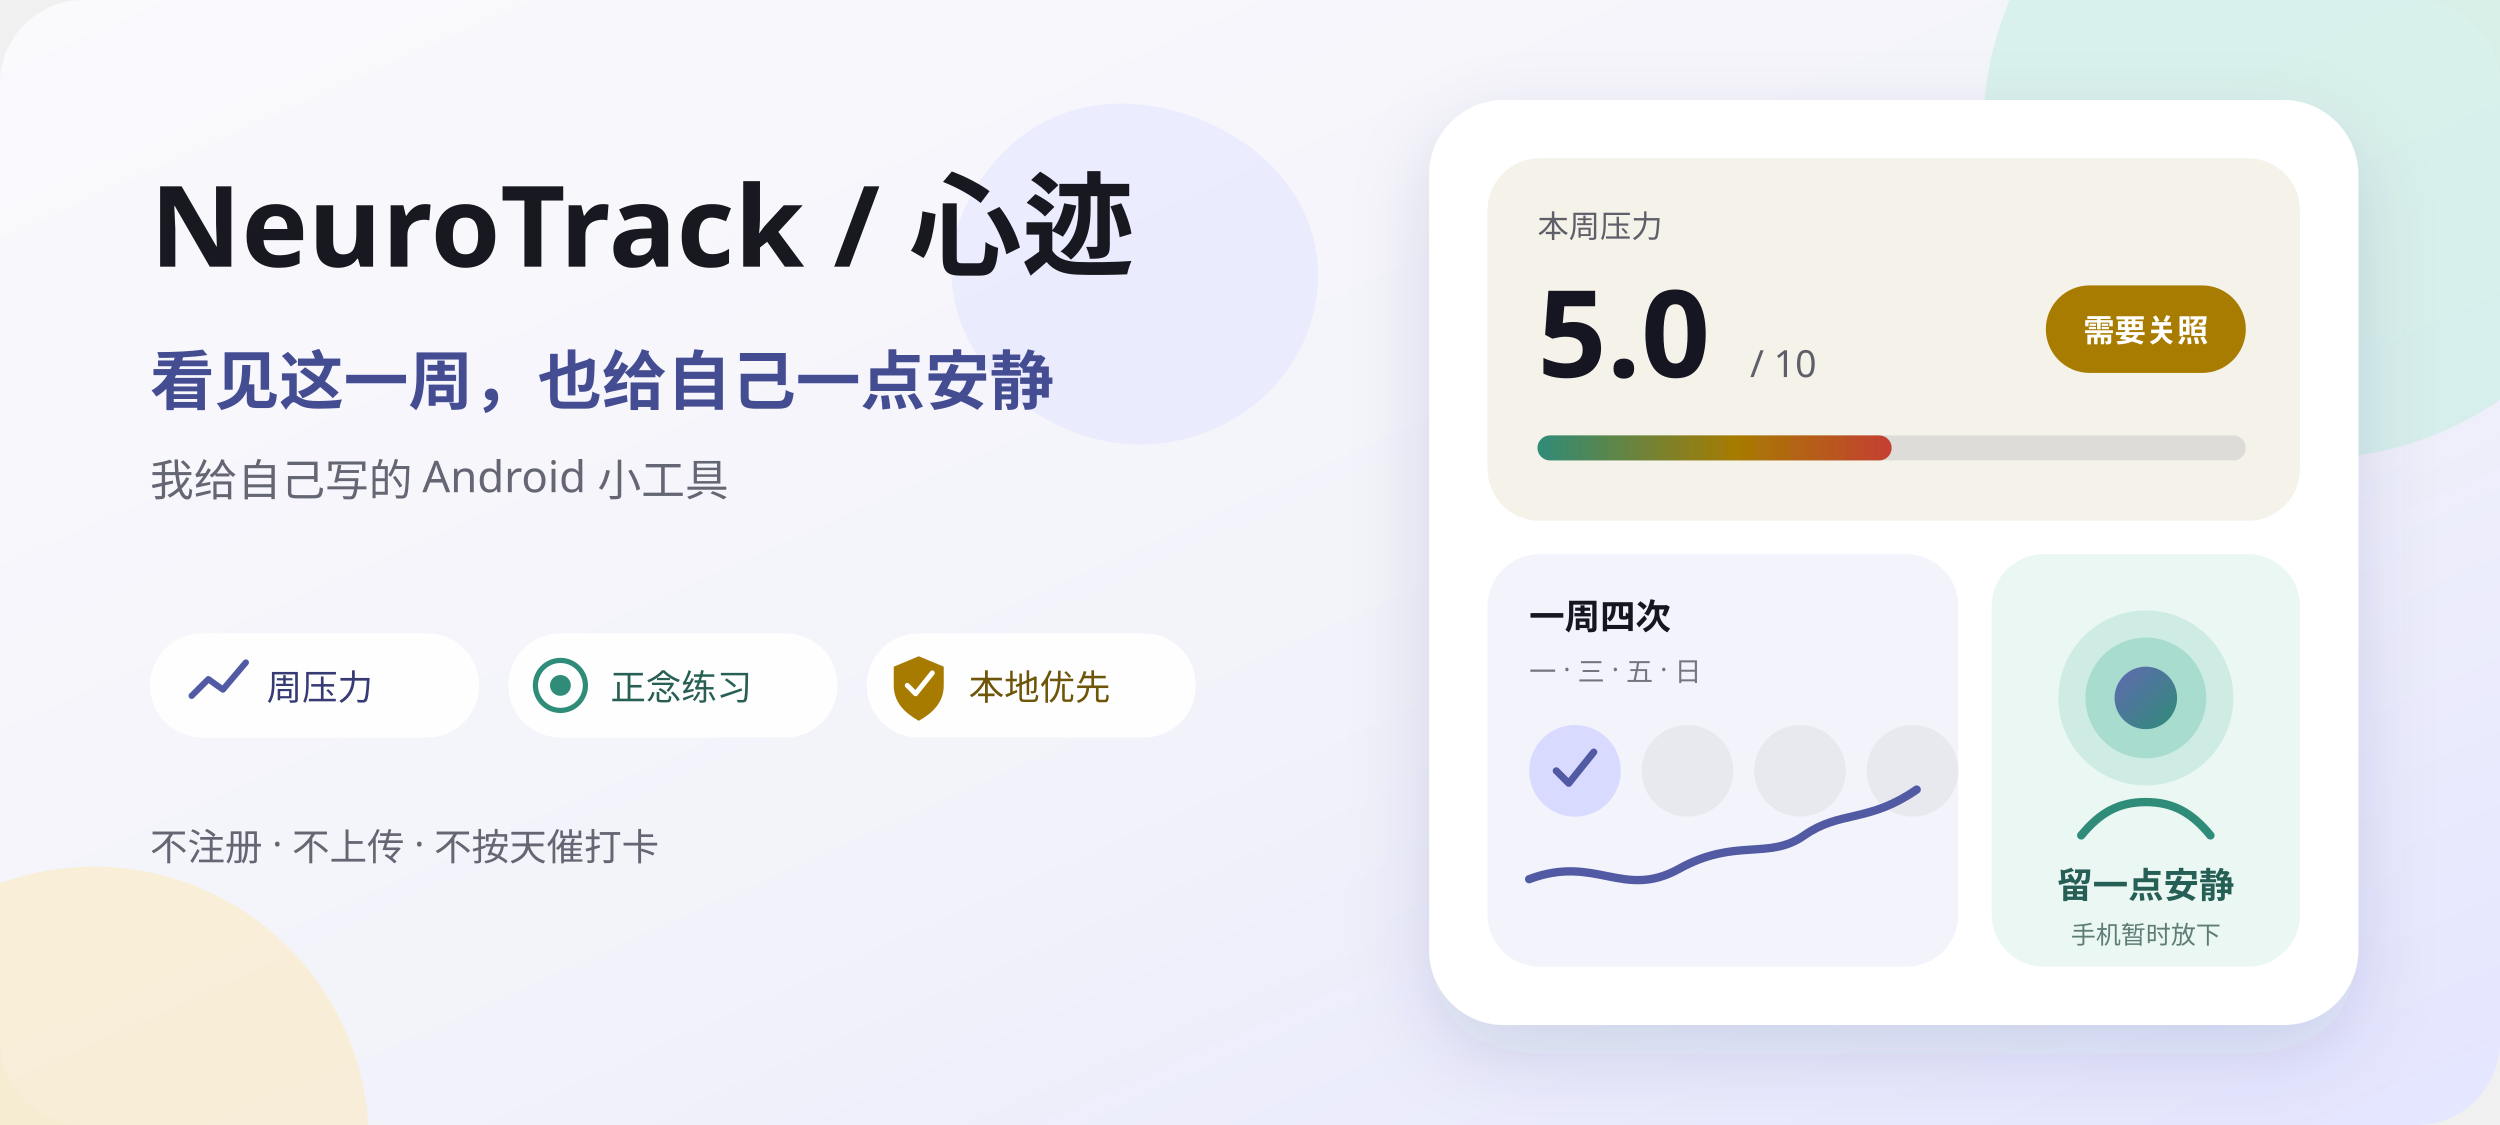
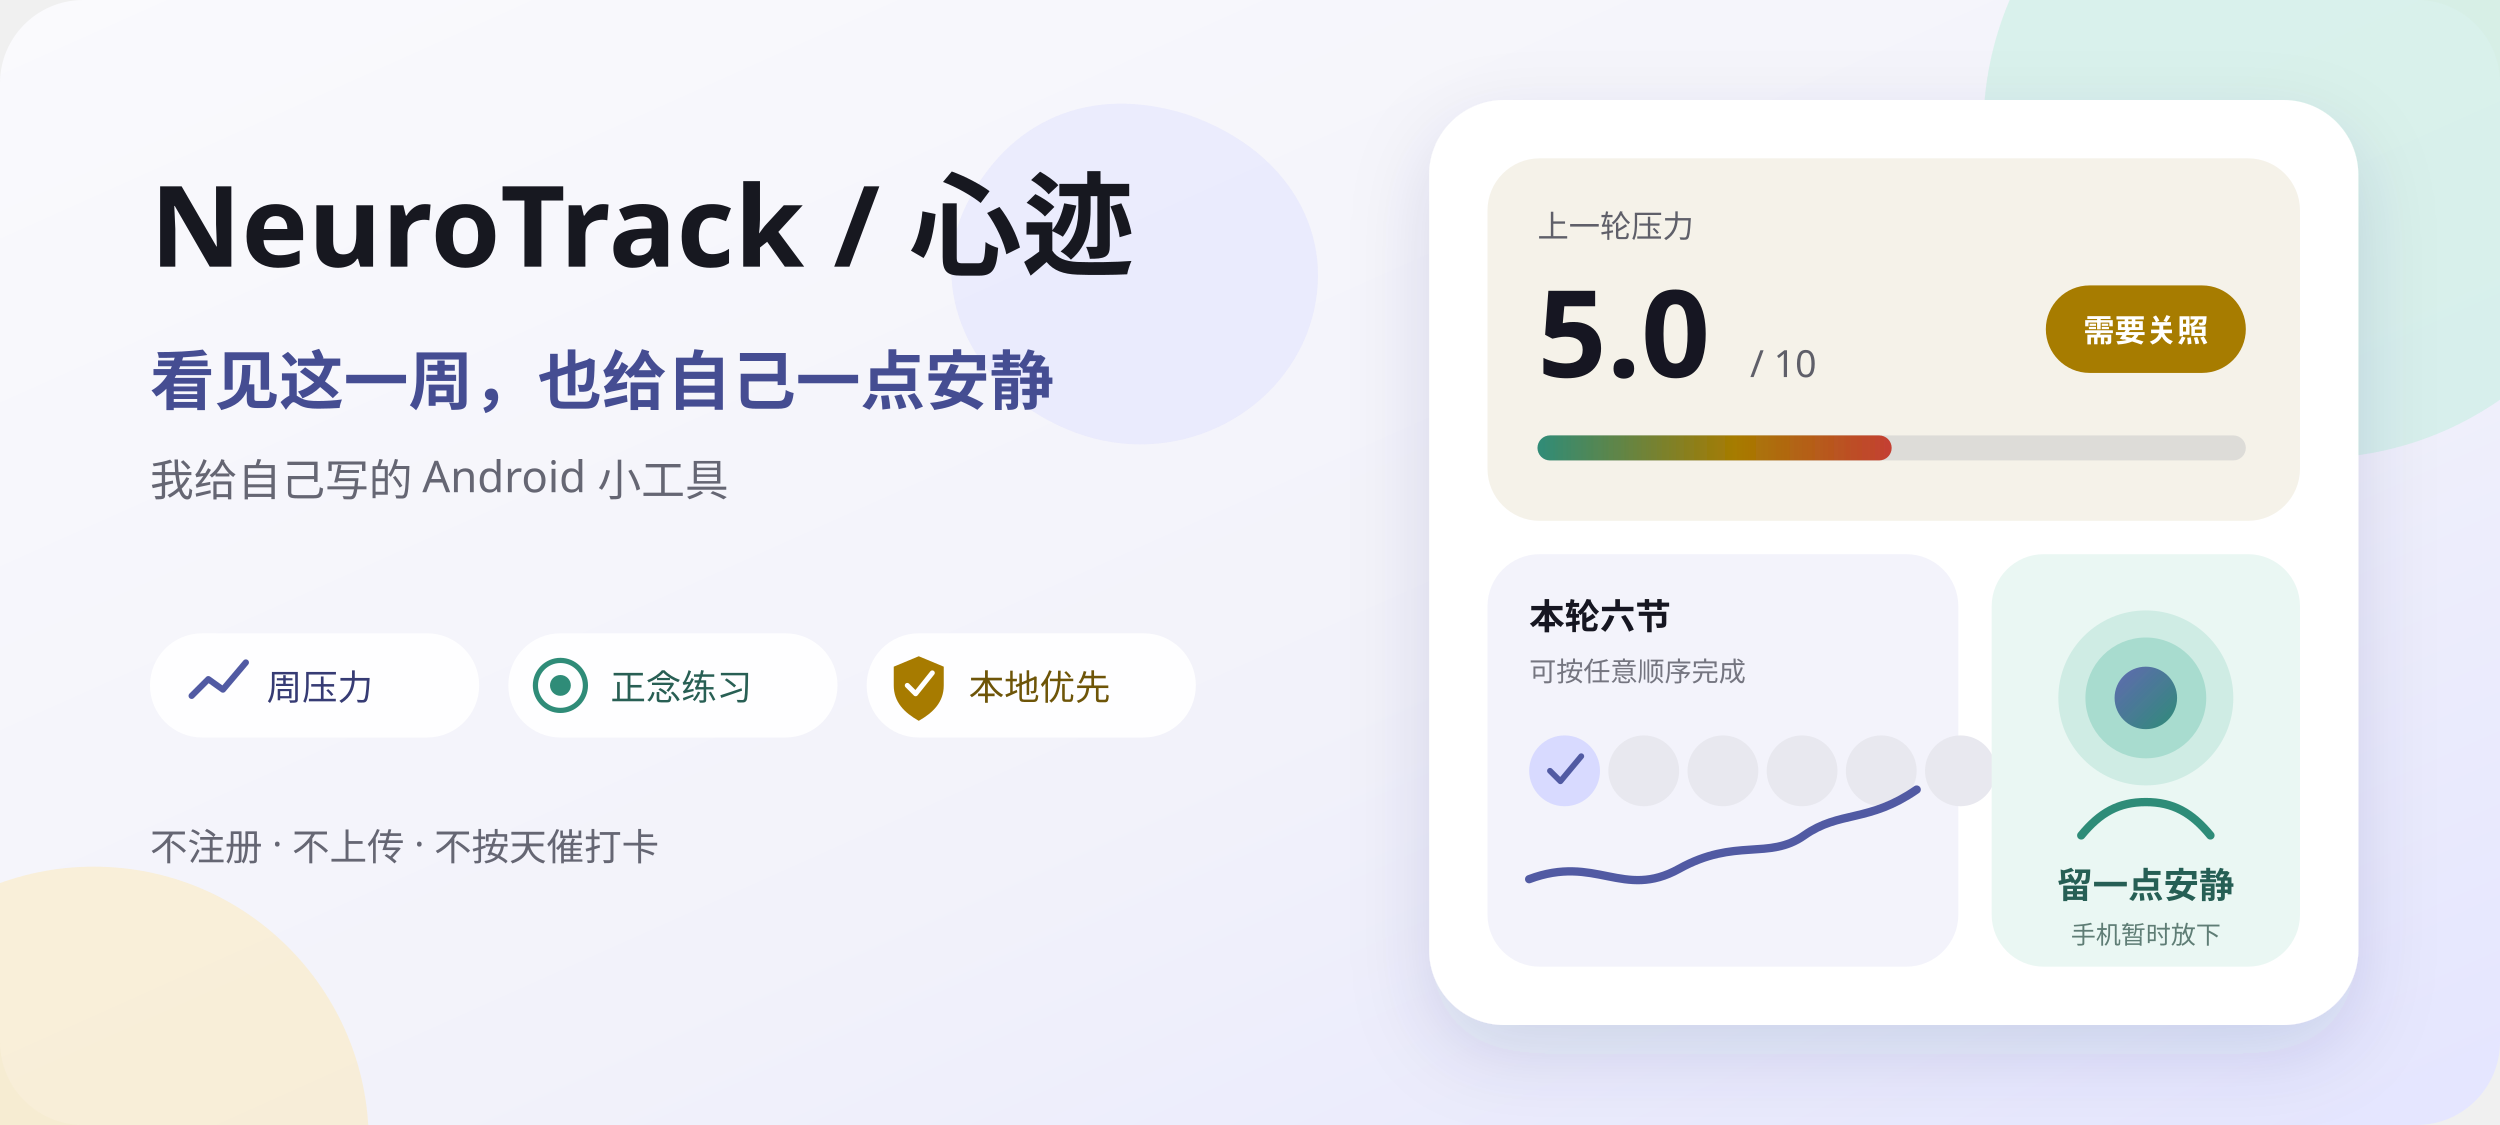
<svg xmlns="http://www.w3.org/2000/svg" width="1200" height="540" viewBox="0 0 1200 540" role="img" aria-labelledby="title desc">
  <defs>
    <linearGradient id="bg" x1="0" y1="0" x2="1" y2="1">
      <stop offset="0" stop-color="#FAFAFD" />
      <stop offset="0.58" stop-color="#F2F2FA" />
      <stop offset="1" stop-color="#E4E5FF" />
    </linearGradient>
    <linearGradient id="pressure" x1="0" y1="0" x2="1" y2="0">
      <stop offset="0" stop-color="#2F8C78" />
      <stop offset="0.56" stop-color="#A77B00" />
      <stop offset="1" stop-color="#C43F32" />
    </linearGradient>
    <linearGradient id="practice" x1="0" y1="0" x2="1" y2="1">
      <stop offset="0" stop-color="#6169B1" />
      <stop offset="1" stop-color="#2F8C78" />
    </linearGradient>
    <filter id="shadow" x="-20%" y="-20%" width="150%" height="155%">
      <feDropShadow dx="0" dy="14" stdDeviation="19" flood-color="#262B61" flood-opacity="0.13" />
    </filter>
  </defs>
  <rect width="1200" height="540" rx="40" fill="url(#bg)" />
  <circle cx="1110" cy="62" r="158" fill="#BCEEDC" opacity="0.48" />
  <circle cx="45" cy="548" r="132" fill="#FFE7A9" opacity="0.42" />
  <path d="M570 55c52 18 74 63 57 106-17 42-68 65-115 45-46-19-68-68-48-108 20-40 59-58 106-43Z" fill="#DCDDFE" opacity="0.42" />
  <g transform="translate(72 0)">
    <text x="0" y="128" fill="#171820" font-family="Segoe UI, Microsoft YaHei, sans-serif" font-size="54" font-weight="700">NeuroTrack / 心迹</text>
    <text x="0" y="194" fill="#454D92" font-family="Segoe UI, Microsoft YaHei, sans-serif" font-size="31" font-weight="650">看见这一周，也给自己一点安静</text>
    <text x="0" y="238" fill="#656673" font-family="Segoe UI, Microsoft YaHei, sans-serif" font-size="21">我给自己写的 Android 小工具</text>
    <g transform="translate(0 304)">
      <g>
        <rect width="158" height="50" rx="25" fill="#FFFFFF" opacity="0.94" />
        <path d="M20 30l8-8 7 5 11-13" fill="none" stroke="#515AA3" stroke-width="3" stroke-linecap="round" stroke-linejoin="round" />
        <text x="56" y="32" fill="#363B74" font-family="Segoe UI, Microsoft YaHei, sans-serif" font-size="17">周压力</text>
      </g>
      <g transform="translate(172 0)">
        <rect width="158" height="50" rx="25" fill="#FFFFFF" opacity="0.94" />
        <circle cx="25" cy="25" r="12" fill="none" stroke="#2F8C78" stroke-width="2.5" />
        <circle cx="25" cy="25" r="5" fill="#2F8C78" />
        <text x="49" y="32" fill="#285F54" font-family="Segoe UI, Microsoft YaHei, sans-serif" font-size="17">正念练习</text>
      </g>
      <g transform="translate(344 0)">
        <rect width="158" height="50" rx="25" fill="#FFFFFF" opacity="0.94" />
        <path d="M25 11l12 5v9c0 8-5 13-12 17-7-4-12-9-12-17v-9l12-5Z" fill="#A77B00" />
        <path d="M19.5 25l4 4 8-10" fill="none" stroke="#FFF" stroke-width="2.4" stroke-linecap="round" stroke-linejoin="round" />
        <text x="49" y="32" fill="#6E5508" font-family="Segoe UI, Microsoft YaHei, sans-serif" font-size="17">本地优先</text>
      </g>
    </g>
    <text x="0" y="413" fill="#656673" font-family="Segoe UI, Microsoft YaHei, sans-serif" font-size="18">不注册 · 不上传 · 不按天催打卡</text>
  </g>
  <g transform="translate(686 48)" filter="url(#shadow)">
    <rect width="446" height="444" rx="36" fill="#FFFFFF" />
    <g transform="translate(28 28)">
      <rect width="390" height="174" rx="25" fill="#F5F2E9" />
-       <text x="24" y="38" fill="#5E5F69" font-family="Segoe UI, Microsoft YaHei, sans-serif" font-size="15">本周压力</text>
+       <text x="24" y="38" fill="#5E5F69" font-family="Segoe UI, Microsoft YaHei, sans-serif" font-size="15">上一轮压力</text>
      <text x="24" y="105" fill="#171820" font-family="Segoe UI, Microsoft YaHei, sans-serif" font-size="58" font-weight="700">5.0</text>
      <text x="126" y="105" fill="#5E5F69" font-family="Segoe UI, Microsoft YaHei, sans-serif" font-size="18">/ 10</text>
      <rect x="268" y="61" width="96" height="42" rx="21" fill="#A77B00" />
      <text x="316" y="88" text-anchor="middle" fill="#FFFFFF" font-family="Segoe UI, Microsoft YaHei, sans-serif" font-size="15" font-weight="600">需要关照</text>
      <rect x="24" y="133" width="340" height="12" rx="6" fill="#DDDCD8" />
      <rect x="24" y="133" width="170" height="12" rx="6" fill="url(#pressure)" />
    </g>
    <g transform="translate(28 218)">
      <rect width="226" height="198" rx="25" fill="#F3F3FB" />
-       <text x="20" y="36" fill="#171820" font-family="Segoe UI, Microsoft YaHei, sans-serif" font-size="17" font-weight="600">一周四次</text>
-       <text x="20" y="61" fill="#747580" font-family="Segoe UI, Microsoft YaHei, sans-serif" font-size="13">一 · 三 · 五 · 日</text>
+       <text x="20" y="36" fill="#171820" font-family="Segoe UI, Microsoft YaHei, sans-serif" font-size="17" font-weight="600">本轮六节</text>
+       <text x="20" y="61" fill="#747580" font-family="Segoe UI, Microsoft YaHei, sans-serif" font-size="13">可按任意顺序完成</text>
      <g transform="translate(20 82)">
-         <circle cx="22" cy="22" r="22" fill="#D8DAFF" />
-         <path d="M13 22l6 6 12-15" fill="none" stroke="#515AA3" stroke-width="3.4" stroke-linecap="round" stroke-linejoin="round" />
-         <circle cx="76" cy="22" r="22" fill="#E8E8EF" />
-         <circle cx="130" cy="22" r="22" fill="#E8E8EF" />
-         <circle cx="184" cy="22" r="22" fill="#E8E8EF" />
+         <circle cx="17" cy="22" r="17" fill="#D8DAFF" />
+         <path d="M10 22l5 5 10-12" fill="none" stroke="#515AA3" stroke-width="2.8" stroke-linecap="round" stroke-linejoin="round" />
+         <circle cx="55" cy="22" r="17" fill="#E8E8EF" />
+         <circle cx="93" cy="22" r="17" fill="#E8E8EF" />
+         <circle cx="131" cy="22" r="17" fill="#E8E8EF" />
+         <circle cx="169" cy="22" r="17" fill="#E8E8EF" />
+         <circle cx="207" cy="22" r="17" fill="#E8E8EF" />
      </g>
      <path d="M20 156C52 144 65 166 92 151s43-4 60-16 31-6 54-22" fill="none" stroke="#515AA3" stroke-width="4" stroke-linecap="round" />
    </g>
    <g transform="translate(270 218)">
      <rect width="148" height="198" rx="25" fill="#EAF7F3" />
      <circle cx="74" cy="69" r="42" fill="#CFECE4" />
      <circle cx="74" cy="69" r="29" fill="#A8DCCF" />
      <circle cx="74" cy="69" r="15" fill="url(#practice)" />
      <path d="M43 135c9-11 18-16 31-16s22 5 31 16" fill="none" stroke="#2F8C78" stroke-width="4" stroke-linecap="round" />
      <text x="74" y="165" text-anchor="middle" fill="#285F54" font-family="Segoe UI, Microsoft YaHei, sans-serif" font-size="17" font-weight="600">留一点安静</text>
      <text x="74" y="187" text-anchor="middle" fill="#5E7D75" font-family="Segoe UI, Microsoft YaHei, sans-serif" font-size="12">手机暂时放下</text>
    </g>
  </g>
</svg>
